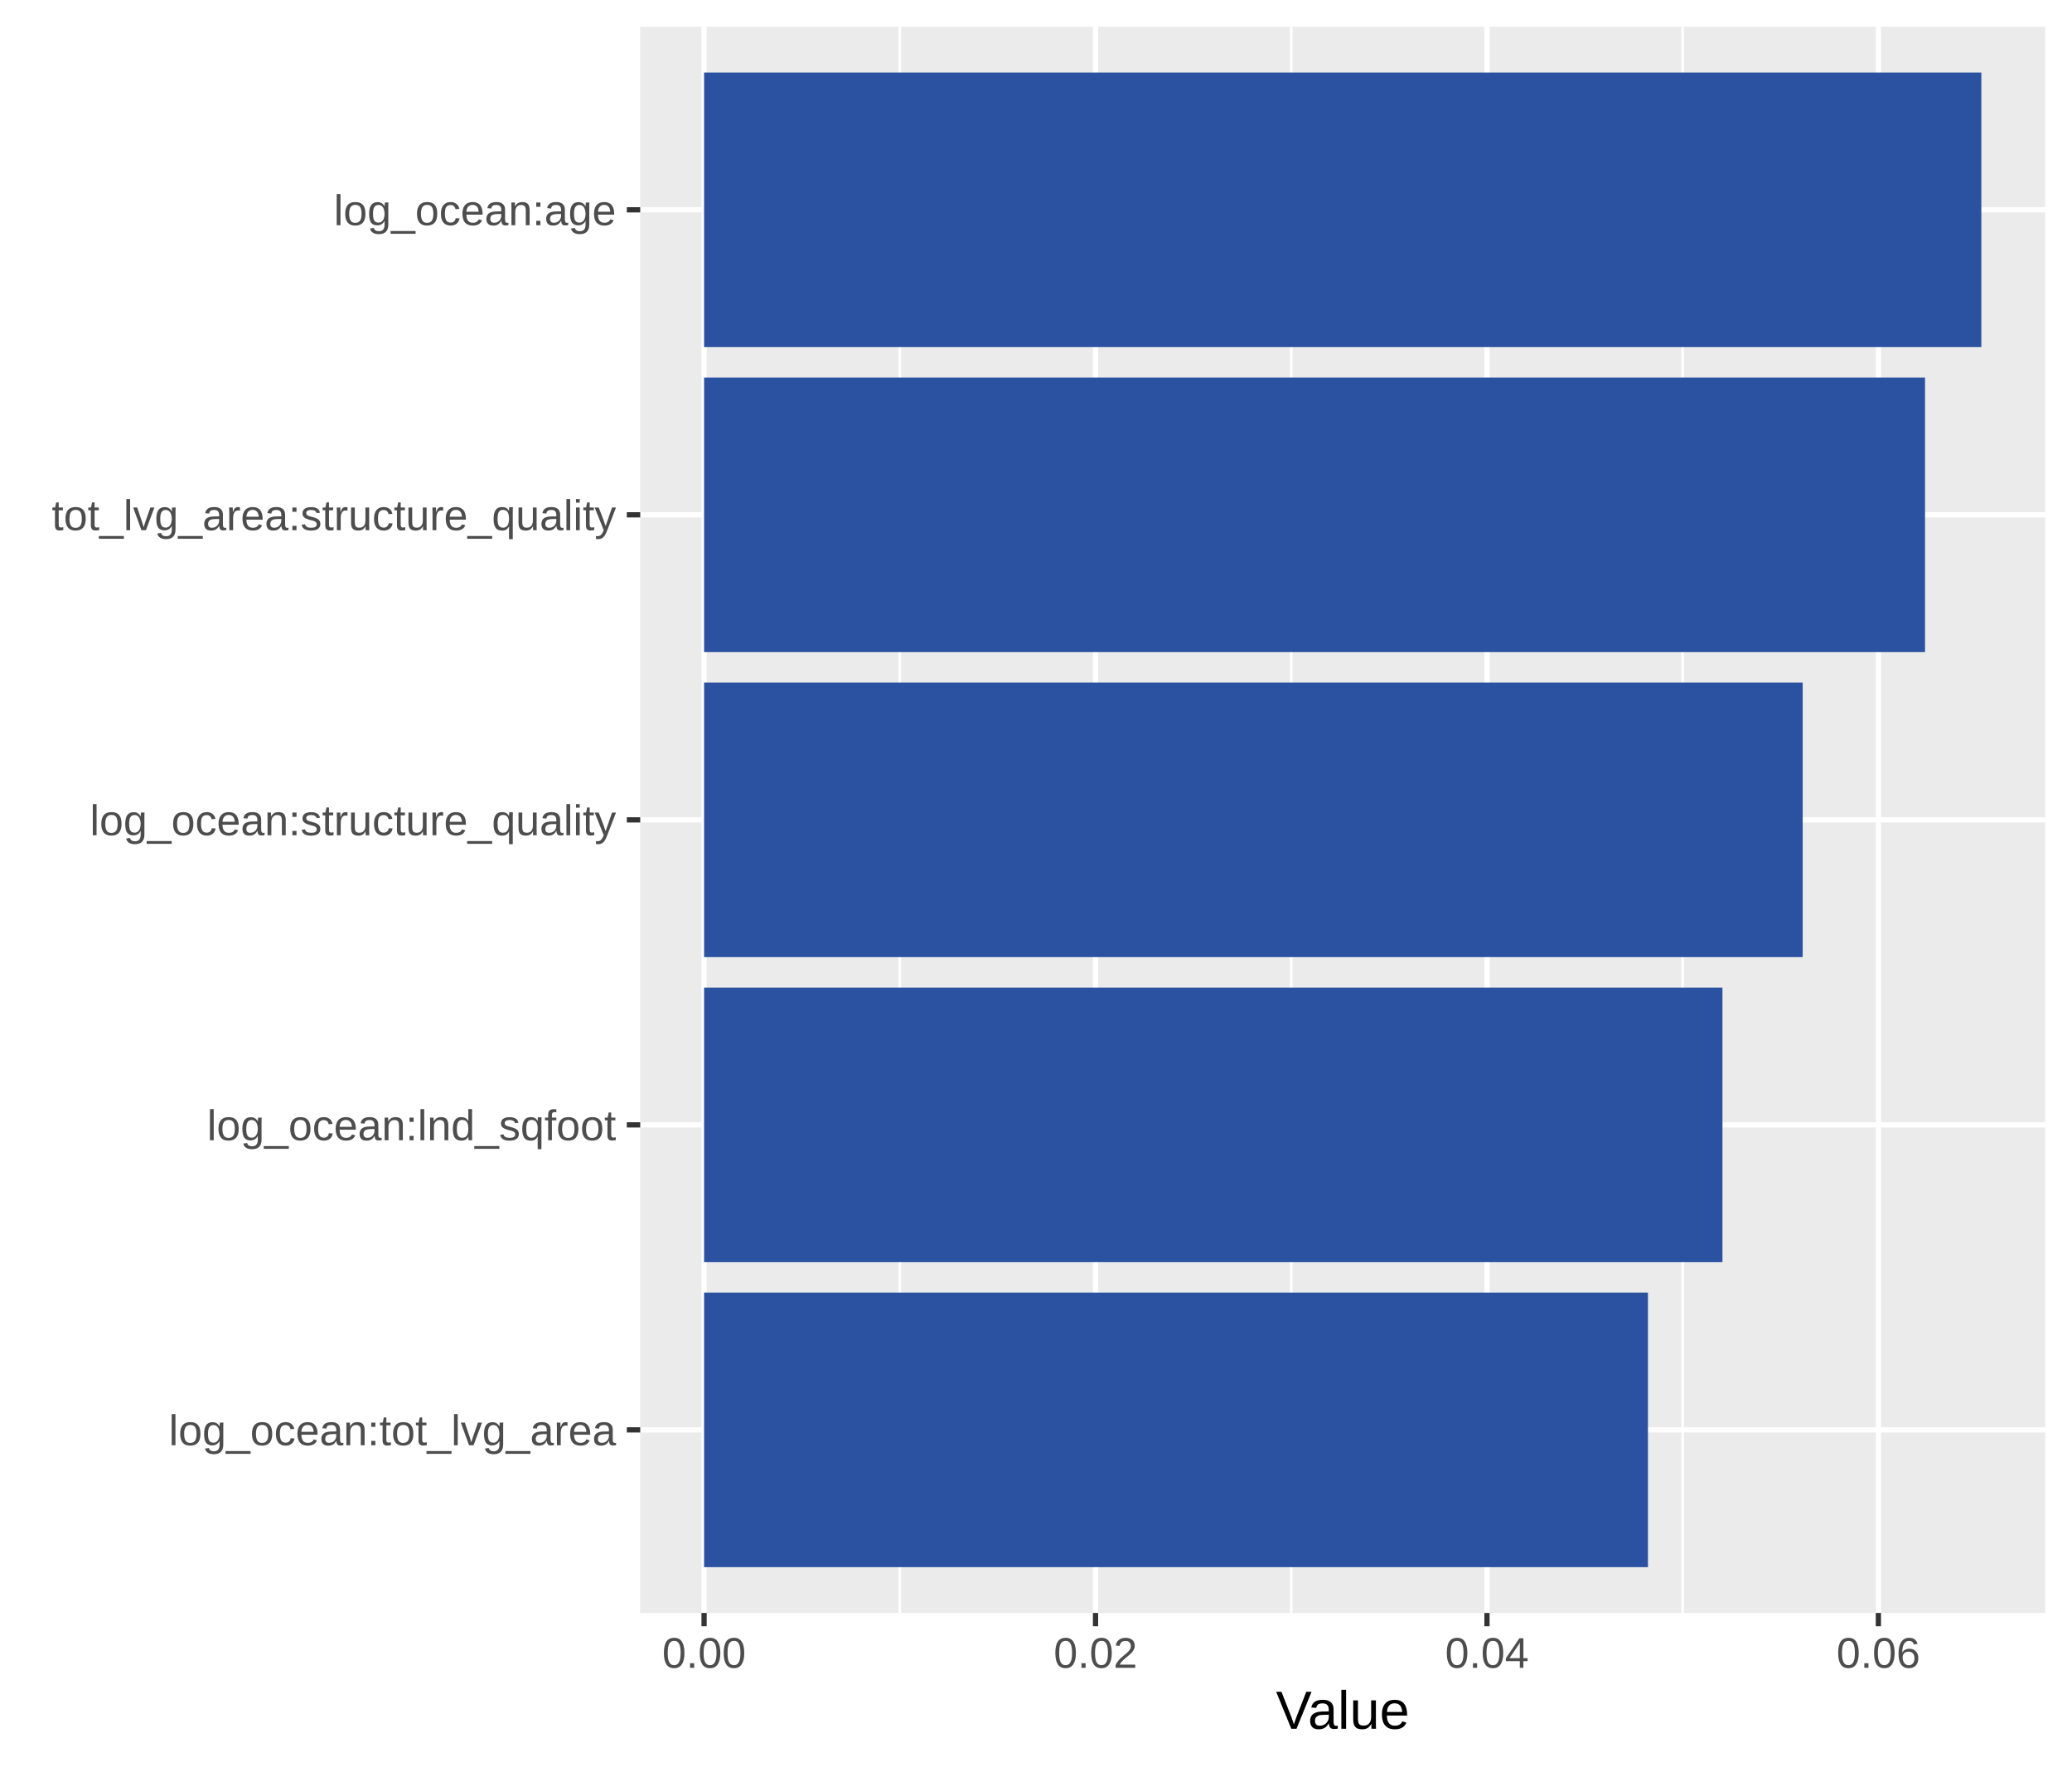
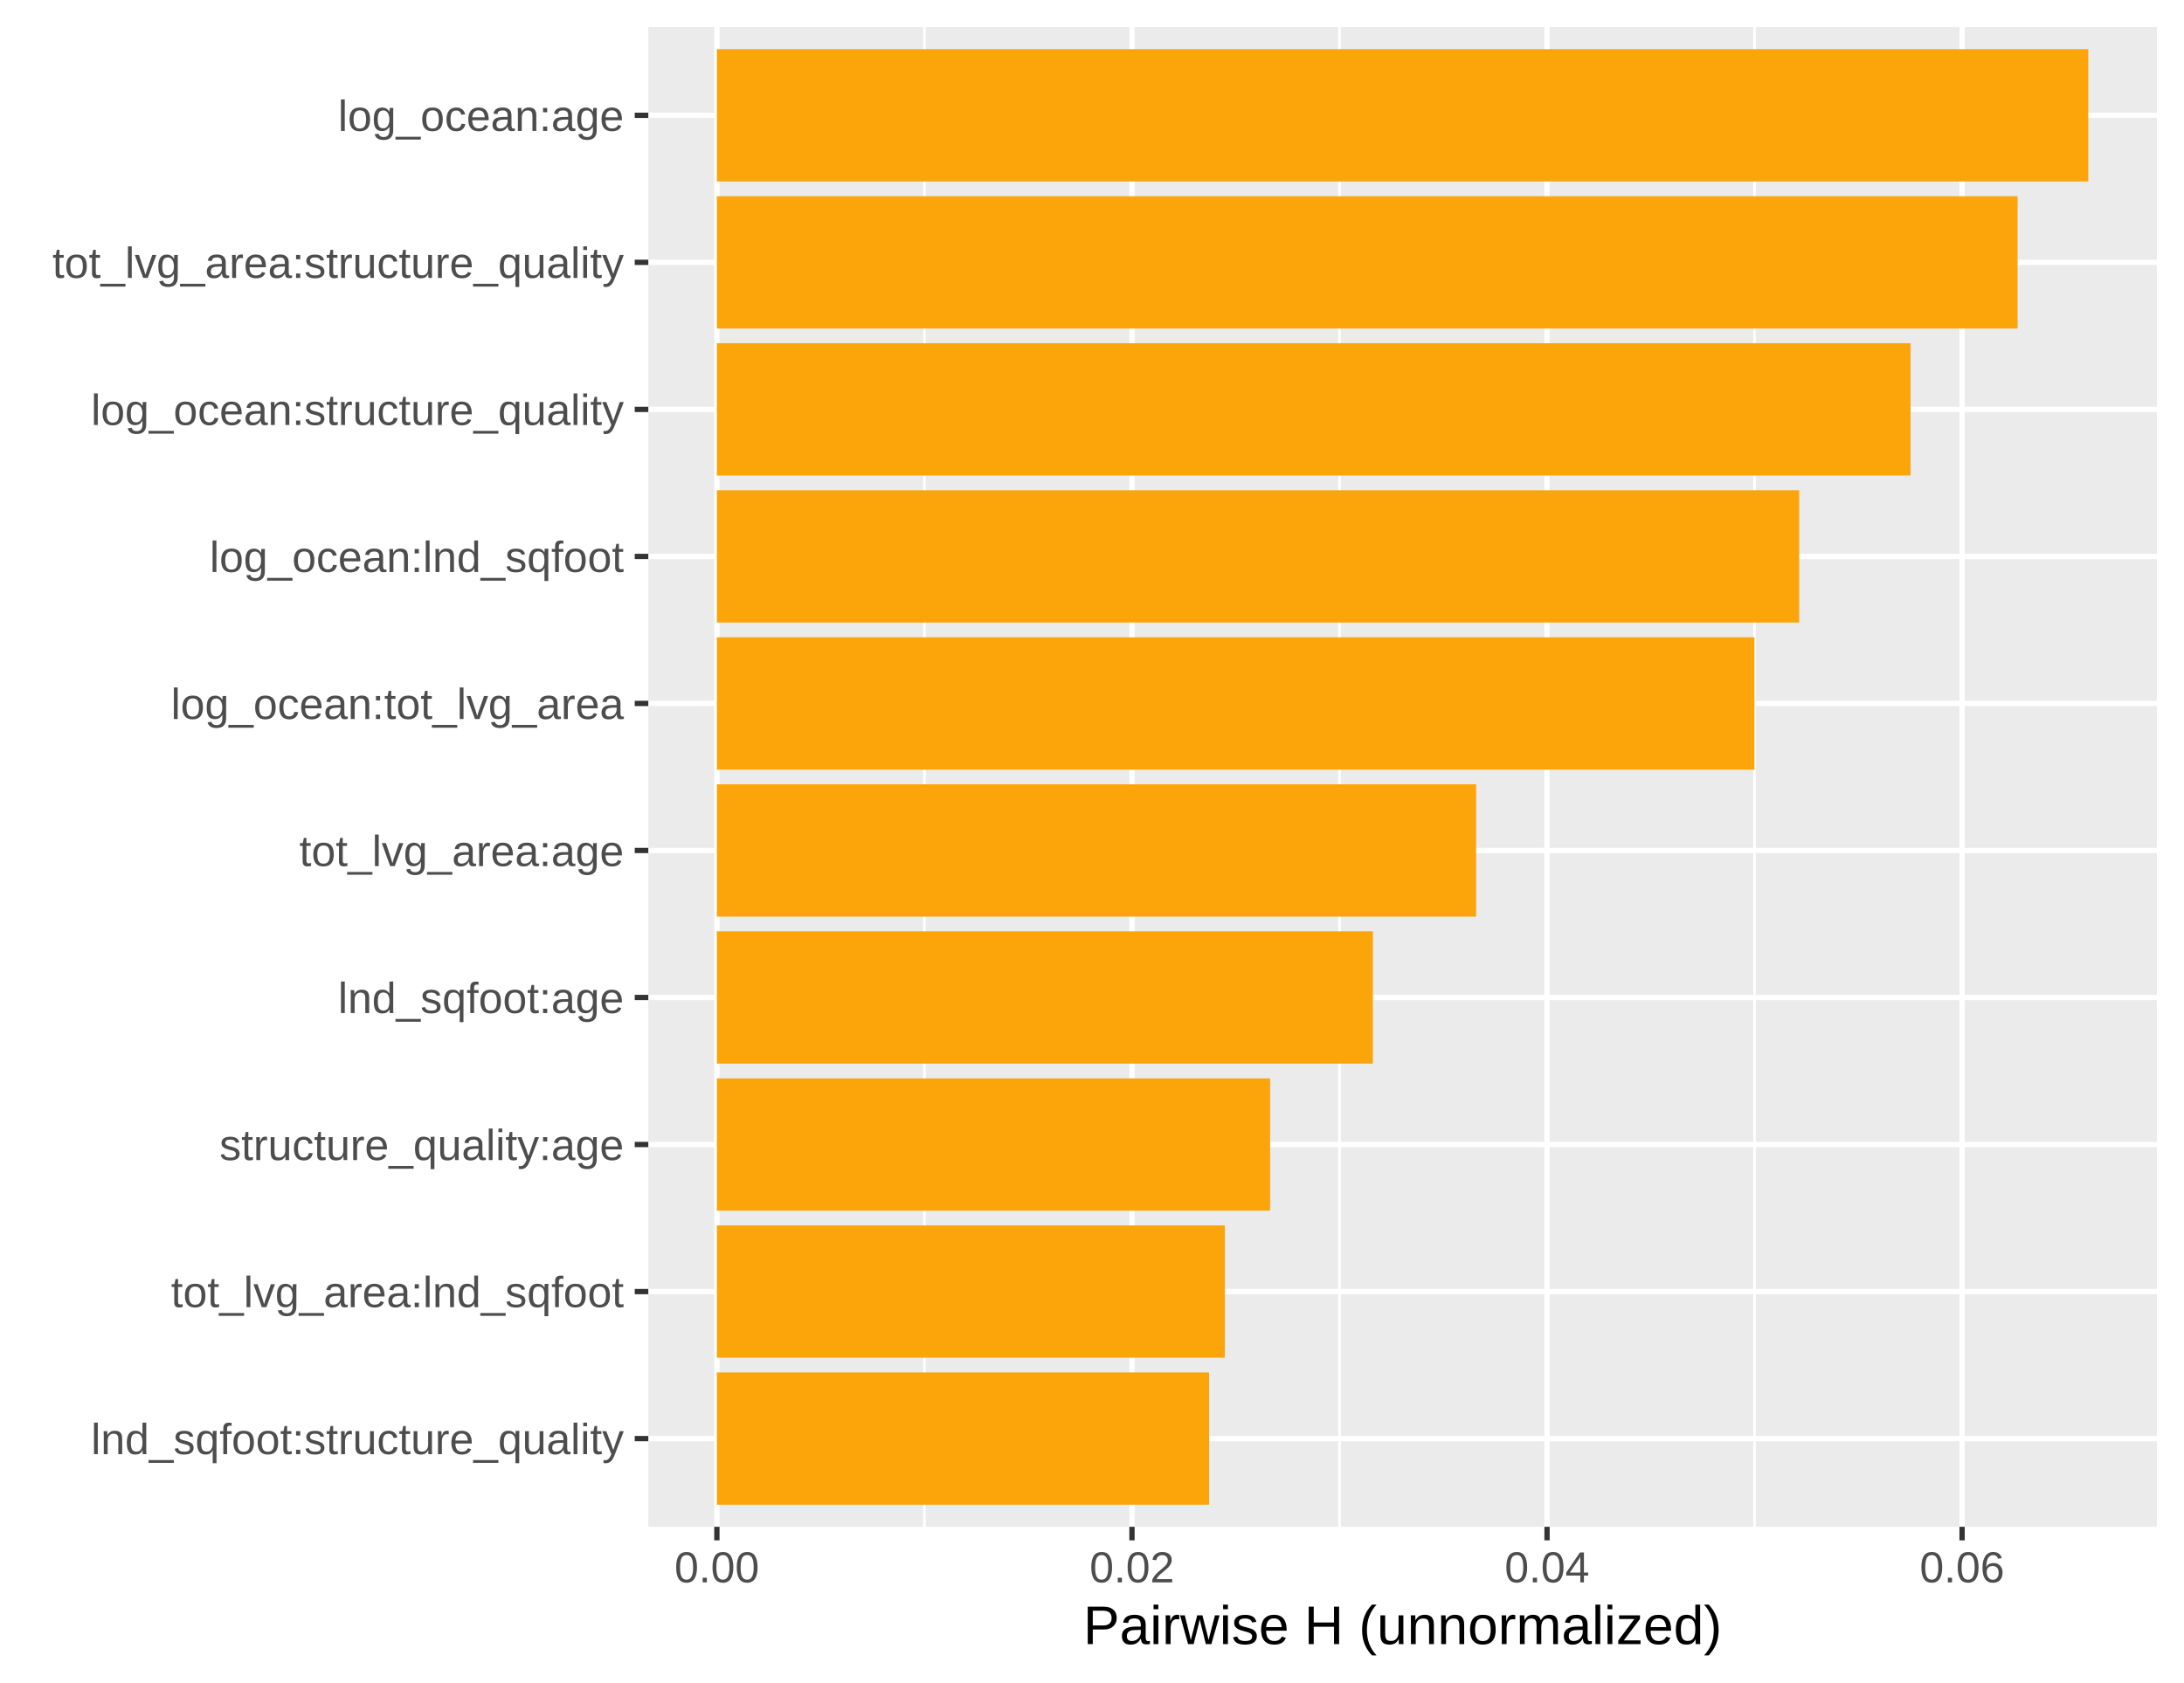
- <svg xmlns="http://www.w3.org/2000/svg" class="svglite" width="423.77pt" height="361.37pt" viewBox="0 0 423.77 361.37">
+ <svg xmlns="http://www.w3.org/2000/svg" class="svglite" width="441.11pt" height="339.95pt" viewBox="0 0 441.11 339.95">
  <defs>
    <style type="text/css">
    .svglite line, .svglite polyline, .svglite polygon, .svglite path, .svglite rect, .svglite circle {
      fill: none;
      stroke: #000000;
      stroke-linecap: round;
      stroke-linejoin: round;
      stroke-miterlimit: 10.00;
    }
    .svglite text {
      white-space: pre;
    }
  </style>
  </defs>
  <rect width="100%" height="100%" style="stroke: none; fill: #FFFFFF;" />
  <defs>
-     <clipPath id="cpMC4wMHw0MjMuNzd8MC4wMHwzNjEuMzc=">
-       <rect x="0.00" y="0.00" width="423.77" height="361.37" />
+     <clipPath id="cpMC4wMHw0NDEuMTF8MC4wMHwzMzkuOTU=">
+       <rect x="0.00" y="0.00" width="441.11" height="339.95" />
    </clipPath>
  </defs>
-   <g clip-path="url(#cpMC4wMHw0MjMuNzd8MC4wMHwzNjEuMzc=)">
-     <rect x="0" y="0.00" width="423.77" height="361.37" style="stroke-width: 1.07; stroke: #FFFFFF; fill: #FFFFFF;" />
+   <g clip-path="url(#cpMC4wMHw0NDEuMTF8MC4wMHwzMzkuOTU=)">
+     <rect x="0.00" y="0.00" width="441.11" height="339.95" style="stroke-width: 1.07; stroke: #FFFFFF; fill: #FFFFFF;" />
  </g>
  <defs>
-     <clipPath id="cpMTMwLjk0fDQxOC4yOXw1LjQ4fDMyOS44OA==">
-       <rect x="130.94" y="5.48" width="287.35" height="324.40" />
+     <clipPath id="cpMTMwLjk0fDQzNS42M3w1LjQ4fDMwOC40NQ==">
+       <rect x="130.94" y="5.48" width="304.69" height="302.97" />
    </clipPath>
  </defs>
-   <g clip-path="url(#cpMTMwLjk0fDQxOC4yOXw1LjQ4fDMyOS44OA==)">
-     <rect x="130.94" y="5.48" width="287.35" height="324.40" style="stroke-width: 1.07; stroke: none; fill: #EBEBEB;" />
-     <polyline points="184.03,329.88 184.03,5.48 " style="stroke-width: 0.53; stroke: #FFFFFF; stroke-linecap: butt;" />
-     <polyline points="264.09,329.88 264.09,5.48 " style="stroke-width: 0.53; stroke: #FFFFFF; stroke-linecap: butt;" />
-     <polyline points="344.14,329.88 344.14,5.48 " style="stroke-width: 0.53; stroke: #FFFFFF; stroke-linecap: butt;" />
-     <polyline points="130.94,292.44 418.29,292.44 " style="stroke-width: 1.07; stroke: #FFFFFF; stroke-linecap: butt;" />
-     <polyline points="130.94,230.06 418.29,230.06 " style="stroke-width: 1.07; stroke: #FFFFFF; stroke-linecap: butt;" />
-     <polyline points="130.94,167.68 418.29,167.68 " style="stroke-width: 1.07; stroke: #FFFFFF; stroke-linecap: butt;" />
-     <polyline points="130.94,105.29 418.29,105.29 " style="stroke-width: 1.07; stroke: #FFFFFF; stroke-linecap: butt;" />
-     <polyline points="130.94,42.91 418.29,42.91 " style="stroke-width: 1.07; stroke: #FFFFFF; stroke-linecap: butt;" />
-     <polyline points="144.00,329.88 144.00,5.48 " style="stroke-width: 1.07; stroke: #FFFFFF; stroke-linecap: butt;" />
-     <polyline points="224.06,329.88 224.06,5.48 " style="stroke-width: 1.07; stroke: #FFFFFF; stroke-linecap: butt;" />
-     <polyline points="304.12,329.88 304.12,5.48 " style="stroke-width: 1.07; stroke: #FFFFFF; stroke-linecap: butt;" />
-     <polyline points="384.17,329.88 384.17,5.48 " style="stroke-width: 1.07; stroke: #FFFFFF; stroke-linecap: butt;" />
-     <rect x="144.00" y="14.84" width="261.23" height="56.15" style="stroke-width: 1.07; stroke: none; stroke-linecap: butt; stroke-linejoin: miter; fill: #2B51A1;" />
-     <rect x="144.00" y="77.22" width="249.71" height="56.15" style="stroke-width: 1.07; stroke: none; stroke-linecap: butt; stroke-linejoin: miter; fill: #2B51A1;" />
-     <rect x="144.00" y="139.60" width="224.69" height="56.15" style="stroke-width: 1.07; stroke: none; stroke-linecap: butt; stroke-linejoin: miter; fill: #2B51A1;" />
-     <rect x="144.00" y="201.99" width="208.28" height="56.15" style="stroke-width: 1.07; stroke: none; stroke-linecap: butt; stroke-linejoin: miter; fill: #2B51A1;" />
-     <rect x="144.00" y="264.37" width="193.04" height="56.15" style="stroke-width: 1.07; stroke: none; stroke-linecap: butt; stroke-linejoin: miter; fill: #2B51A1;" />
+   <g clip-path="url(#cpMTMwLjk0fDQzNS42M3w1LjQ4fDMwOC40NQ==)">
+     <rect x="130.94" y="5.48" width="304.69" height="302.97" style="stroke-width: 1.07; stroke: none; fill: #EBEBEB;" />
+     <polyline points="186.71,308.45 186.71,5.48 " style="stroke-width: 0.53; stroke: #FFFFFF; stroke-linecap: butt;" />
+     <polyline points="270.54,308.45 270.54,5.48 " style="stroke-width: 0.53; stroke: #FFFFFF; stroke-linecap: butt;" />
+     <polyline points="354.37,308.45 354.37,5.48 " style="stroke-width: 0.53; stroke: #FFFFFF; stroke-linecap: butt;" />
+     <polyline points="130.94,290.63 435.63,290.63 " style="stroke-width: 1.07; stroke: #FFFFFF; stroke-linecap: butt;" />
+     <polyline points="130.94,260.93 435.63,260.93 " style="stroke-width: 1.07; stroke: #FFFFFF; stroke-linecap: butt;" />
+     <polyline points="130.94,231.22 435.63,231.22 " style="stroke-width: 1.07; stroke: #FFFFFF; stroke-linecap: butt;" />
+     <polyline points="130.94,201.52 435.63,201.52 " style="stroke-width: 1.07; stroke: #FFFFFF; stroke-linecap: butt;" />
+     <polyline points="130.94,171.82 435.63,171.82 " style="stroke-width: 1.07; stroke: #FFFFFF; stroke-linecap: butt;" />
+     <polyline points="130.94,142.11 435.63,142.11 " style="stroke-width: 1.07; stroke: #FFFFFF; stroke-linecap: butt;" />
+     <polyline points="130.94,112.41 435.63,112.41 " style="stroke-width: 1.07; stroke: #FFFFFF; stroke-linecap: butt;" />
+     <polyline points="130.94,82.71 435.63,82.71 " style="stroke-width: 1.07; stroke: #FFFFFF; stroke-linecap: butt;" />
+     <polyline points="130.94,53.00 435.63,53.00 " style="stroke-width: 1.07; stroke: #FFFFFF; stroke-linecap: butt;" />
+     <polyline points="130.94,23.30 435.63,23.30 " style="stroke-width: 1.07; stroke: #FFFFFF; stroke-linecap: butt;" />
+     <polyline points="144.79,308.45 144.79,5.48 " style="stroke-width: 1.07; stroke: #FFFFFF; stroke-linecap: butt;" />
+     <polyline points="228.63,308.45 228.63,5.48 " style="stroke-width: 1.07; stroke: #FFFFFF; stroke-linecap: butt;" />
+     <polyline points="312.46,308.45 312.46,5.48 " style="stroke-width: 1.07; stroke: #FFFFFF; stroke-linecap: butt;" />
+     <polyline points="396.29,308.45 396.29,5.48 " style="stroke-width: 1.07; stroke: #FFFFFF; stroke-linecap: butt;" />
+     <rect x="144.79" y="9.93" width="276.99" height="26.73" style="stroke-width: 1.07; stroke: none; stroke-linecap: butt; stroke-linejoin: miter; fill: #FCA50A;" />
+     <rect x="144.79" y="39.64" width="262.71" height="26.73" style="stroke-width: 1.07; stroke: none; stroke-linecap: butt; stroke-linejoin: miter; fill: #FCA50A;" />
+     <rect x="144.79" y="69.34" width="241.09" height="26.73" style="stroke-width: 1.07; stroke: none; stroke-linecap: butt; stroke-linejoin: miter; fill: #FCA50A;" />
+     <rect x="144.79" y="99.04" width="218.60" height="26.73" style="stroke-width: 1.07; stroke: none; stroke-linecap: butt; stroke-linejoin: miter; fill: #FCA50A;" />
+     <rect x="144.79" y="128.75" width="209.56" height="26.73" style="stroke-width: 1.07; stroke: none; stroke-linecap: butt; stroke-linejoin: miter; fill: #FCA50A;" />
+     <rect x="144.79" y="158.45" width="153.35" height="26.73" style="stroke-width: 1.07; stroke: none; stroke-linecap: butt; stroke-linejoin: miter; fill: #FCA50A;" />
+     <rect x="144.79" y="188.15" width="132.50" height="26.73" style="stroke-width: 1.07; stroke: none; stroke-linecap: butt; stroke-linejoin: miter; fill: #FCA50A;" />
+     <rect x="144.79" y="217.86" width="111.74" height="26.73" style="stroke-width: 1.07; stroke: none; stroke-linecap: butt; stroke-linejoin: miter; fill: #FCA50A;" />
+     <rect x="144.79" y="247.56" width="102.60" height="26.73" style="stroke-width: 1.07; stroke: none; stroke-linecap: butt; stroke-linejoin: miter; fill: #FCA50A;" />
+     <rect x="144.79" y="277.26" width="99.42" height="26.73" style="stroke-width: 1.07; stroke: none; stroke-linecap: butt; stroke-linejoin: miter; fill: #FCA50A;" />
  </g>
-   <g clip-path="url(#cpMC4wMHw0MjMuNzd8MC4wMHwzNjEuMzc=)">
-     <text x="126.01" y="295.59" text-anchor="end" style="font-size: 8.80px;fill: #4D4D4D; font-family: &quot;Arial&quot;;" textLength="91.52px" lengthAdjust="spacingAndGlyphs">log_ocean:tot_lvg_area</text>
-     <text x="126.01" y="233.21" text-anchor="end" style="font-size: 8.80px;fill: #4D4D4D; font-family: &quot;Arial&quot;;" textLength="83.69px" lengthAdjust="spacingAndGlyphs">log_ocean:lnd_sqfoot</text>
-     <text x="126.01" y="170.83" text-anchor="end" style="font-size: 8.80px;fill: #4D4D4D; font-family: &quot;Arial&quot;;" textLength="107.65px" lengthAdjust="spacingAndGlyphs">log_ocean:structure_quality</text>
-     <text x="126.01" y="108.44" text-anchor="end" style="font-size: 8.80px;fill: #4D4D4D; font-family: &quot;Arial&quot;;" textLength="115.47px" lengthAdjust="spacingAndGlyphs">tot_lvg_area:structure_quality</text>
-     <text x="126.01" y="46.06" text-anchor="end" style="font-size: 8.80px;fill: #4D4D4D; font-family: &quot;Arial&quot;;" textLength="57.76px" lengthAdjust="spacingAndGlyphs">log_ocean:age</text>
-     <polyline points="128.20,292.44 130.94,292.44 " style="stroke-width: 1.07; stroke: #333333; stroke-linecap: butt;" />
-     <polyline points="128.20,230.06 130.94,230.06 " style="stroke-width: 1.07; stroke: #333333; stroke-linecap: butt;" />
-     <polyline points="128.20,167.68 130.94,167.68 " style="stroke-width: 1.07; stroke: #333333; stroke-linecap: butt;" />
-     <polyline points="128.20,105.29 130.94,105.29 " style="stroke-width: 1.07; stroke: #333333; stroke-linecap: butt;" />
-     <polyline points="128.20,42.91 130.94,42.91 " style="stroke-width: 1.07; stroke: #333333; stroke-linecap: butt;" />
-     <polyline points="144.00,332.61 144.00,329.88 " style="stroke-width: 1.07; stroke: #333333; stroke-linecap: butt;" />
-     <polyline points="224.06,332.61 224.06,329.88 " style="stroke-width: 1.07; stroke: #333333; stroke-linecap: butt;" />
-     <polyline points="304.12,332.61 304.12,329.88 " style="stroke-width: 1.07; stroke: #333333; stroke-linecap: butt;" />
-     <polyline points="384.17,332.61 384.17,329.88 " style="stroke-width: 1.07; stroke: #333333; stroke-linecap: butt;" />
-     <text x="144.00" y="341.11" text-anchor="middle" style="font-size: 8.80px;fill: #4D4D4D; font-family: &quot;Arial&quot;;" textLength="17.14px" lengthAdjust="spacingAndGlyphs">0.00</text>
-     <text x="224.06" y="341.11" text-anchor="middle" style="font-size: 8.80px;fill: #4D4D4D; font-family: &quot;Arial&quot;;" textLength="17.14px" lengthAdjust="spacingAndGlyphs">0.02</text>
-     <text x="304.12" y="341.11" text-anchor="middle" style="font-size: 8.80px;fill: #4D4D4D; font-family: &quot;Arial&quot;;" textLength="17.14px" lengthAdjust="spacingAndGlyphs">0.04</text>
-     <text x="384.17" y="341.11" text-anchor="middle" style="font-size: 8.80px;fill: #4D4D4D; font-family: &quot;Arial&quot;;" textLength="17.14px" lengthAdjust="spacingAndGlyphs">0.06</text>
-     <text x="274.62" y="353.57" text-anchor="middle" style="font-size: 11.00px; font-family: &quot;Arial&quot;;" textLength="27.32px" lengthAdjust="spacingAndGlyphs">Value</text>
+   <g clip-path="url(#cpMC4wMHw0NDEuMTF8MC4wMHwzMzkuOTU=)">
+     <text x="126.01" y="293.78" text-anchor="end" style="font-size: 8.80px;fill: #4D4D4D; font-family: &quot;Arial&quot;;" textLength="107.65px" lengthAdjust="spacingAndGlyphs">lnd_sqfoot:structure_quality</text>
+     <text x="126.01" y="264.08" text-anchor="end" style="font-size: 8.80px;fill: #4D4D4D; font-family: &quot;Arial&quot;;" textLength="91.52px" lengthAdjust="spacingAndGlyphs">tot_lvg_area:lnd_sqfoot</text>
+     <text x="126.01" y="234.37" text-anchor="end" style="font-size: 8.80px;fill: #4D4D4D; font-family: &quot;Arial&quot;;" textLength="81.71px" lengthAdjust="spacingAndGlyphs">structure_quality:age</text>
+     <text x="126.01" y="204.67" text-anchor="end" style="font-size: 8.80px;fill: #4D4D4D; font-family: &quot;Arial&quot;;" textLength="57.76px" lengthAdjust="spacingAndGlyphs">lnd_sqfoot:age</text>
+     <text x="126.01" y="174.97" text-anchor="end" style="font-size: 8.80px;fill: #4D4D4D; font-family: &quot;Arial&quot;;" textLength="65.58px" lengthAdjust="spacingAndGlyphs">tot_lvg_area:age</text>
+     <text x="126.01" y="145.26" text-anchor="end" style="font-size: 8.80px;fill: #4D4D4D; font-family: &quot;Arial&quot;;" textLength="91.52px" lengthAdjust="spacingAndGlyphs">log_ocean:tot_lvg_area</text>
+     <text x="126.01" y="115.56" text-anchor="end" style="font-size: 8.80px;fill: #4D4D4D; font-family: &quot;Arial&quot;;" textLength="83.69px" lengthAdjust="spacingAndGlyphs">log_ocean:lnd_sqfoot</text>
+     <text x="126.01" y="85.86" text-anchor="end" style="font-size: 8.80px;fill: #4D4D4D; font-family: &quot;Arial&quot;;" textLength="107.65px" lengthAdjust="spacingAndGlyphs">log_ocean:structure_quality</text>
+     <text x="126.01" y="56.15" text-anchor="end" style="font-size: 8.80px;fill: #4D4D4D; font-family: &quot;Arial&quot;;" textLength="115.47px" lengthAdjust="spacingAndGlyphs">tot_lvg_area:structure_quality</text>
+     <text x="126.01" y="26.45" text-anchor="end" style="font-size: 8.80px;fill: #4D4D4D; font-family: &quot;Arial&quot;;" textLength="57.76px" lengthAdjust="spacingAndGlyphs">log_ocean:age</text>
+     <polyline points="128.20,290.63 130.94,290.63 " style="stroke-width: 1.07; stroke: #333333; stroke-linecap: butt;" />
+     <polyline points="128.20,260.93 130.94,260.93 " style="stroke-width: 1.07; stroke: #333333; stroke-linecap: butt;" />
+     <polyline points="128.20,231.22 130.94,231.22 " style="stroke-width: 1.07; stroke: #333333; stroke-linecap: butt;" />
+     <polyline points="128.20,201.52 130.94,201.52 " style="stroke-width: 1.07; stroke: #333333; stroke-linecap: butt;" />
+     <polyline points="128.20,171.82 130.94,171.82 " style="stroke-width: 1.07; stroke: #333333; stroke-linecap: butt;" />
+     <polyline points="128.20,142.11 130.94,142.11 " style="stroke-width: 1.07; stroke: #333333; stroke-linecap: butt;" />
+     <polyline points="128.20,112.41 130.94,112.41 " style="stroke-width: 1.07; stroke: #333333; stroke-linecap: butt;" />
+     <polyline points="128.20,82.71 130.94,82.71 " style="stroke-width: 1.07; stroke: #333333; stroke-linecap: butt;" />
+     <polyline points="128.20,53.00 130.94,53.00 " style="stroke-width: 1.07; stroke: #333333; stroke-linecap: butt;" />
+     <polyline points="128.20,23.30 130.94,23.30 " style="stroke-width: 1.07; stroke: #333333; stroke-linecap: butt;" />
+     <polyline points="144.79,311.19 144.79,308.45 " style="stroke-width: 1.07; stroke: #333333; stroke-linecap: butt;" />
+     <polyline points="228.63,311.19 228.63,308.45 " style="stroke-width: 1.07; stroke: #333333; stroke-linecap: butt;" />
+     <polyline points="312.46,311.19 312.46,308.45 " style="stroke-width: 1.07; stroke: #333333; stroke-linecap: butt;" />
+     <polyline points="396.29,311.19 396.29,308.45 " style="stroke-width: 1.07; stroke: #333333; stroke-linecap: butt;" />
+     <text x="144.79" y="319.68" text-anchor="middle" style="font-size: 8.80px;fill: #4D4D4D; font-family: &quot;Arial&quot;;" textLength="17.14px" lengthAdjust="spacingAndGlyphs">0.00</text>
+     <text x="228.63" y="319.68" text-anchor="middle" style="font-size: 8.80px;fill: #4D4D4D; font-family: &quot;Arial&quot;;" textLength="17.14px" lengthAdjust="spacingAndGlyphs">0.02</text>
+     <text x="312.46" y="319.68" text-anchor="middle" style="font-size: 8.80px;fill: #4D4D4D; font-family: &quot;Arial&quot;;" textLength="17.14px" lengthAdjust="spacingAndGlyphs">0.04</text>
+     <text x="396.29" y="319.68" text-anchor="middle" style="font-size: 8.80px;fill: #4D4D4D; font-family: &quot;Arial&quot;;" textLength="17.14px" lengthAdjust="spacingAndGlyphs">0.06</text>
+     <text x="283.29" y="332.15" text-anchor="middle" style="font-size: 11.00px; font-family: &quot;Arial&quot;;" textLength="129.01px" lengthAdjust="spacingAndGlyphs">Pairwise H (unnormalized)</text>
  </g>
</svg>
